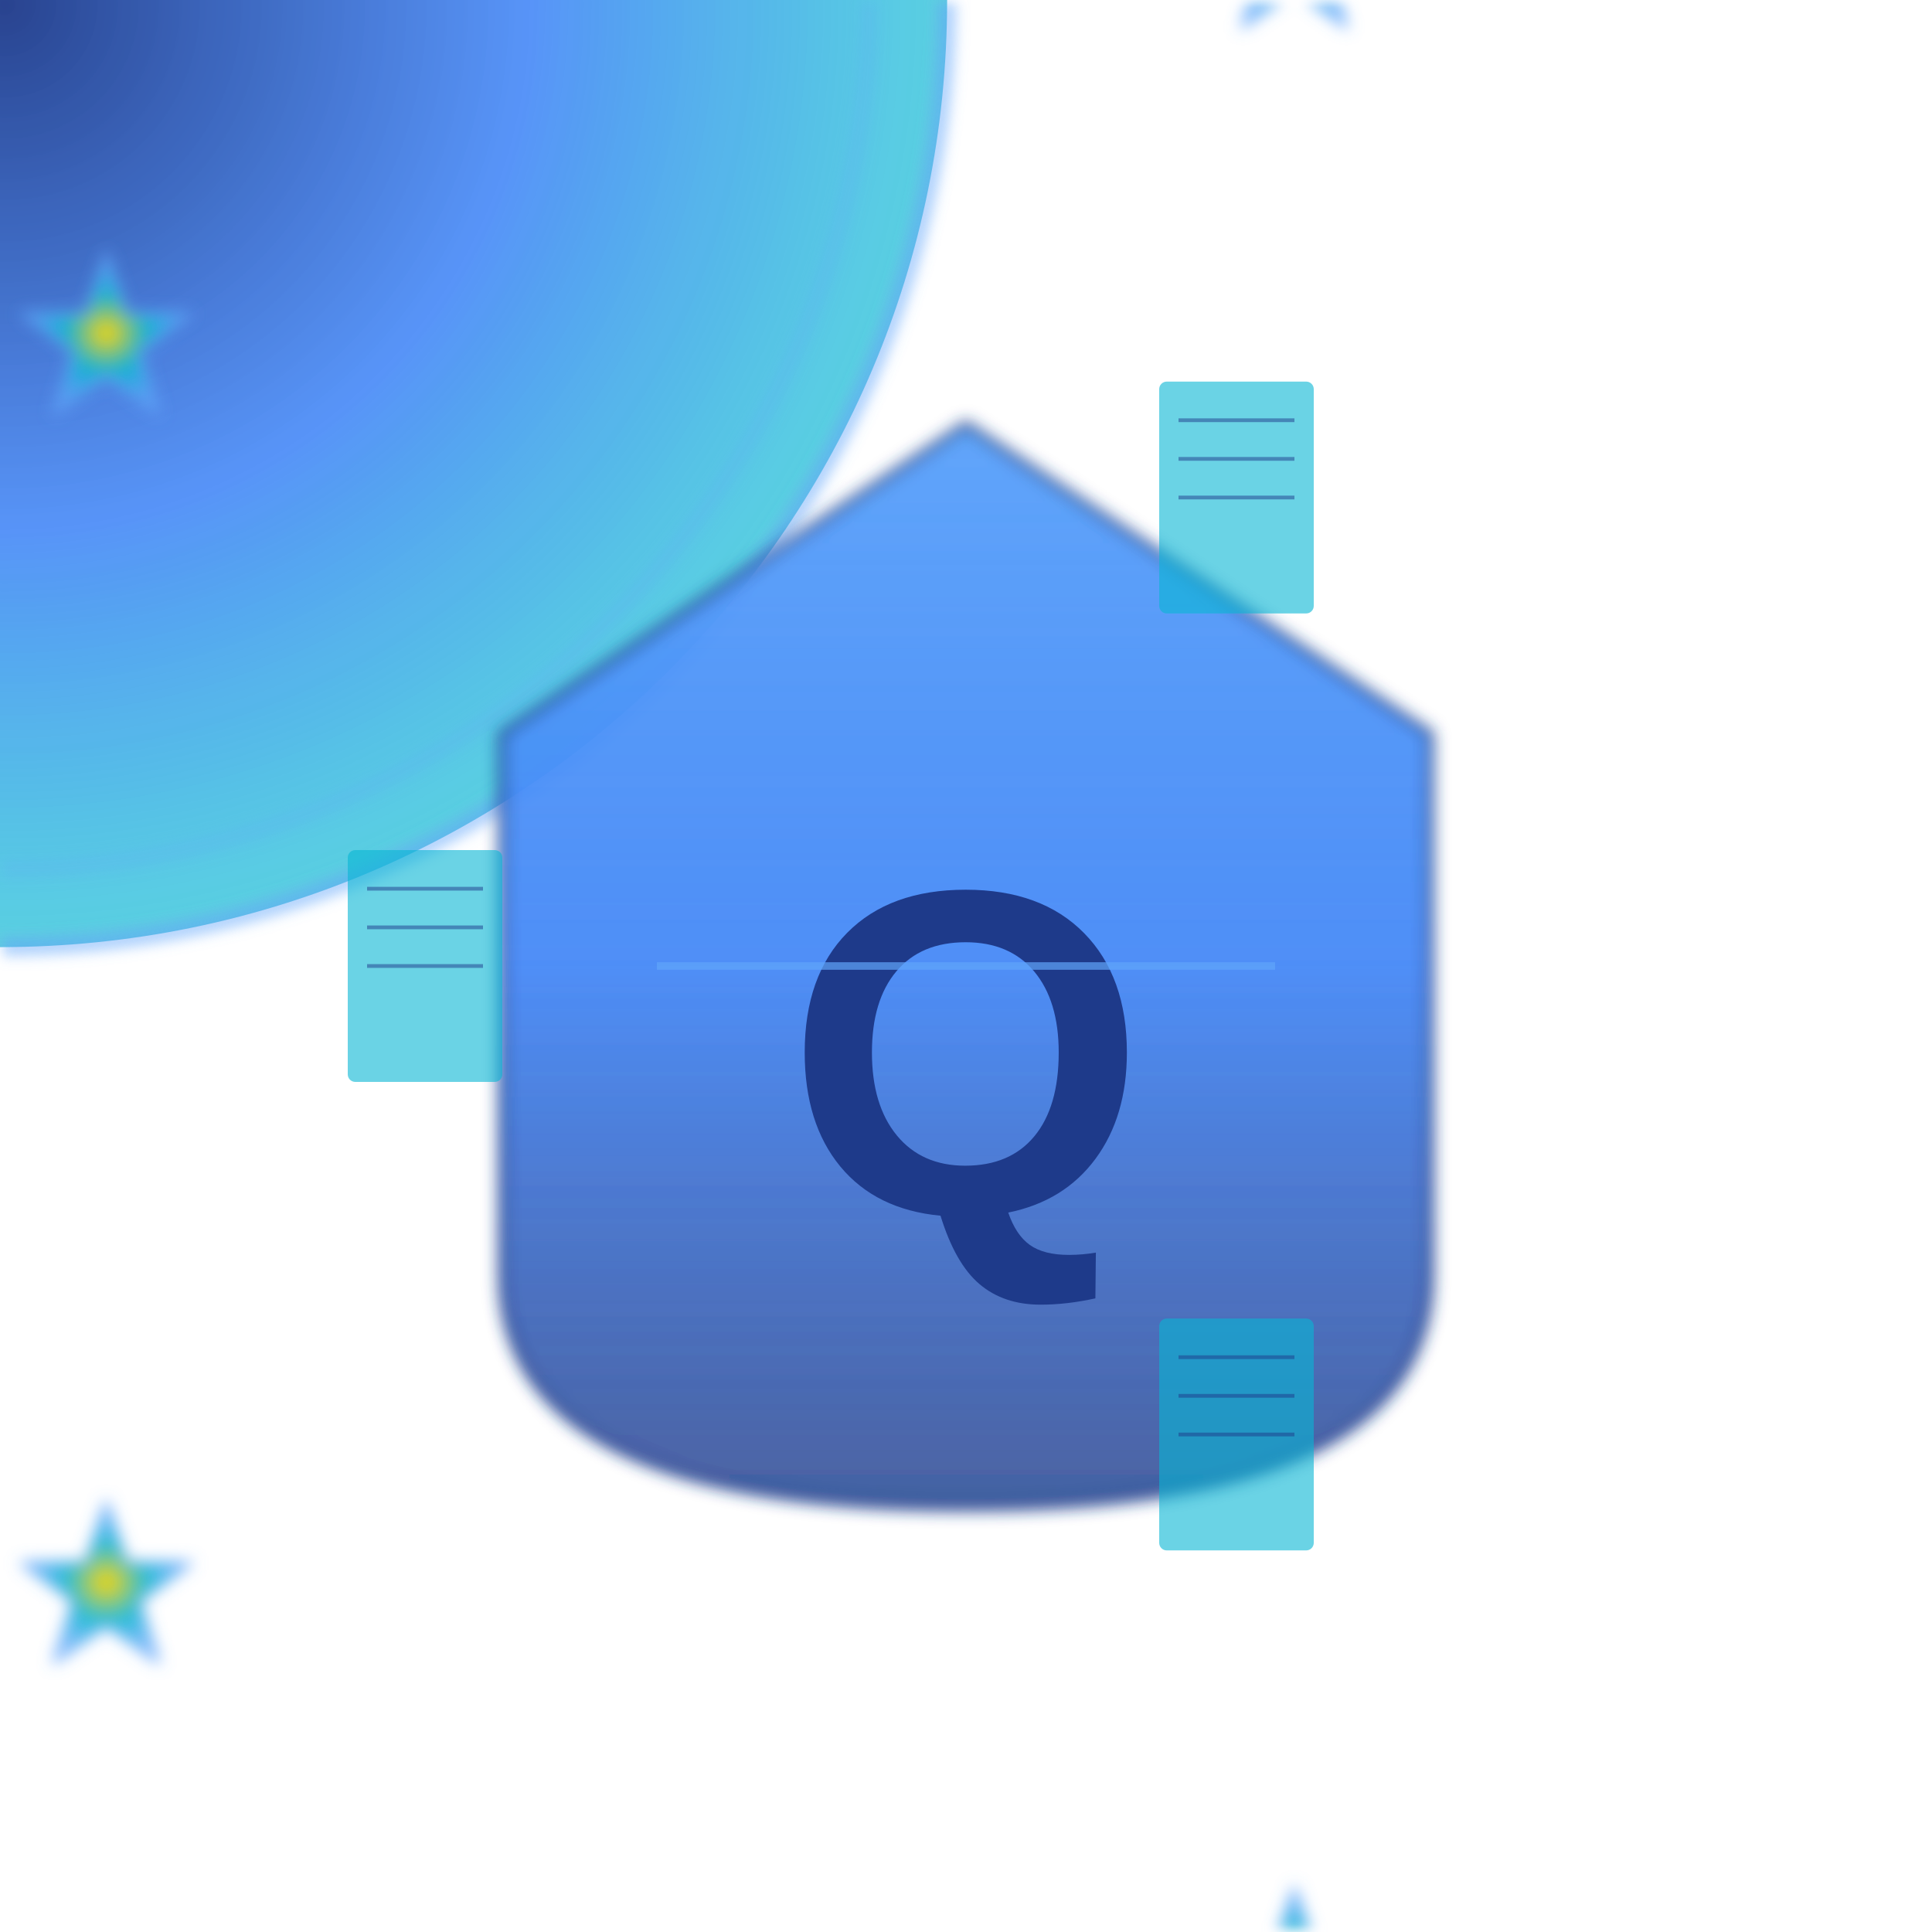
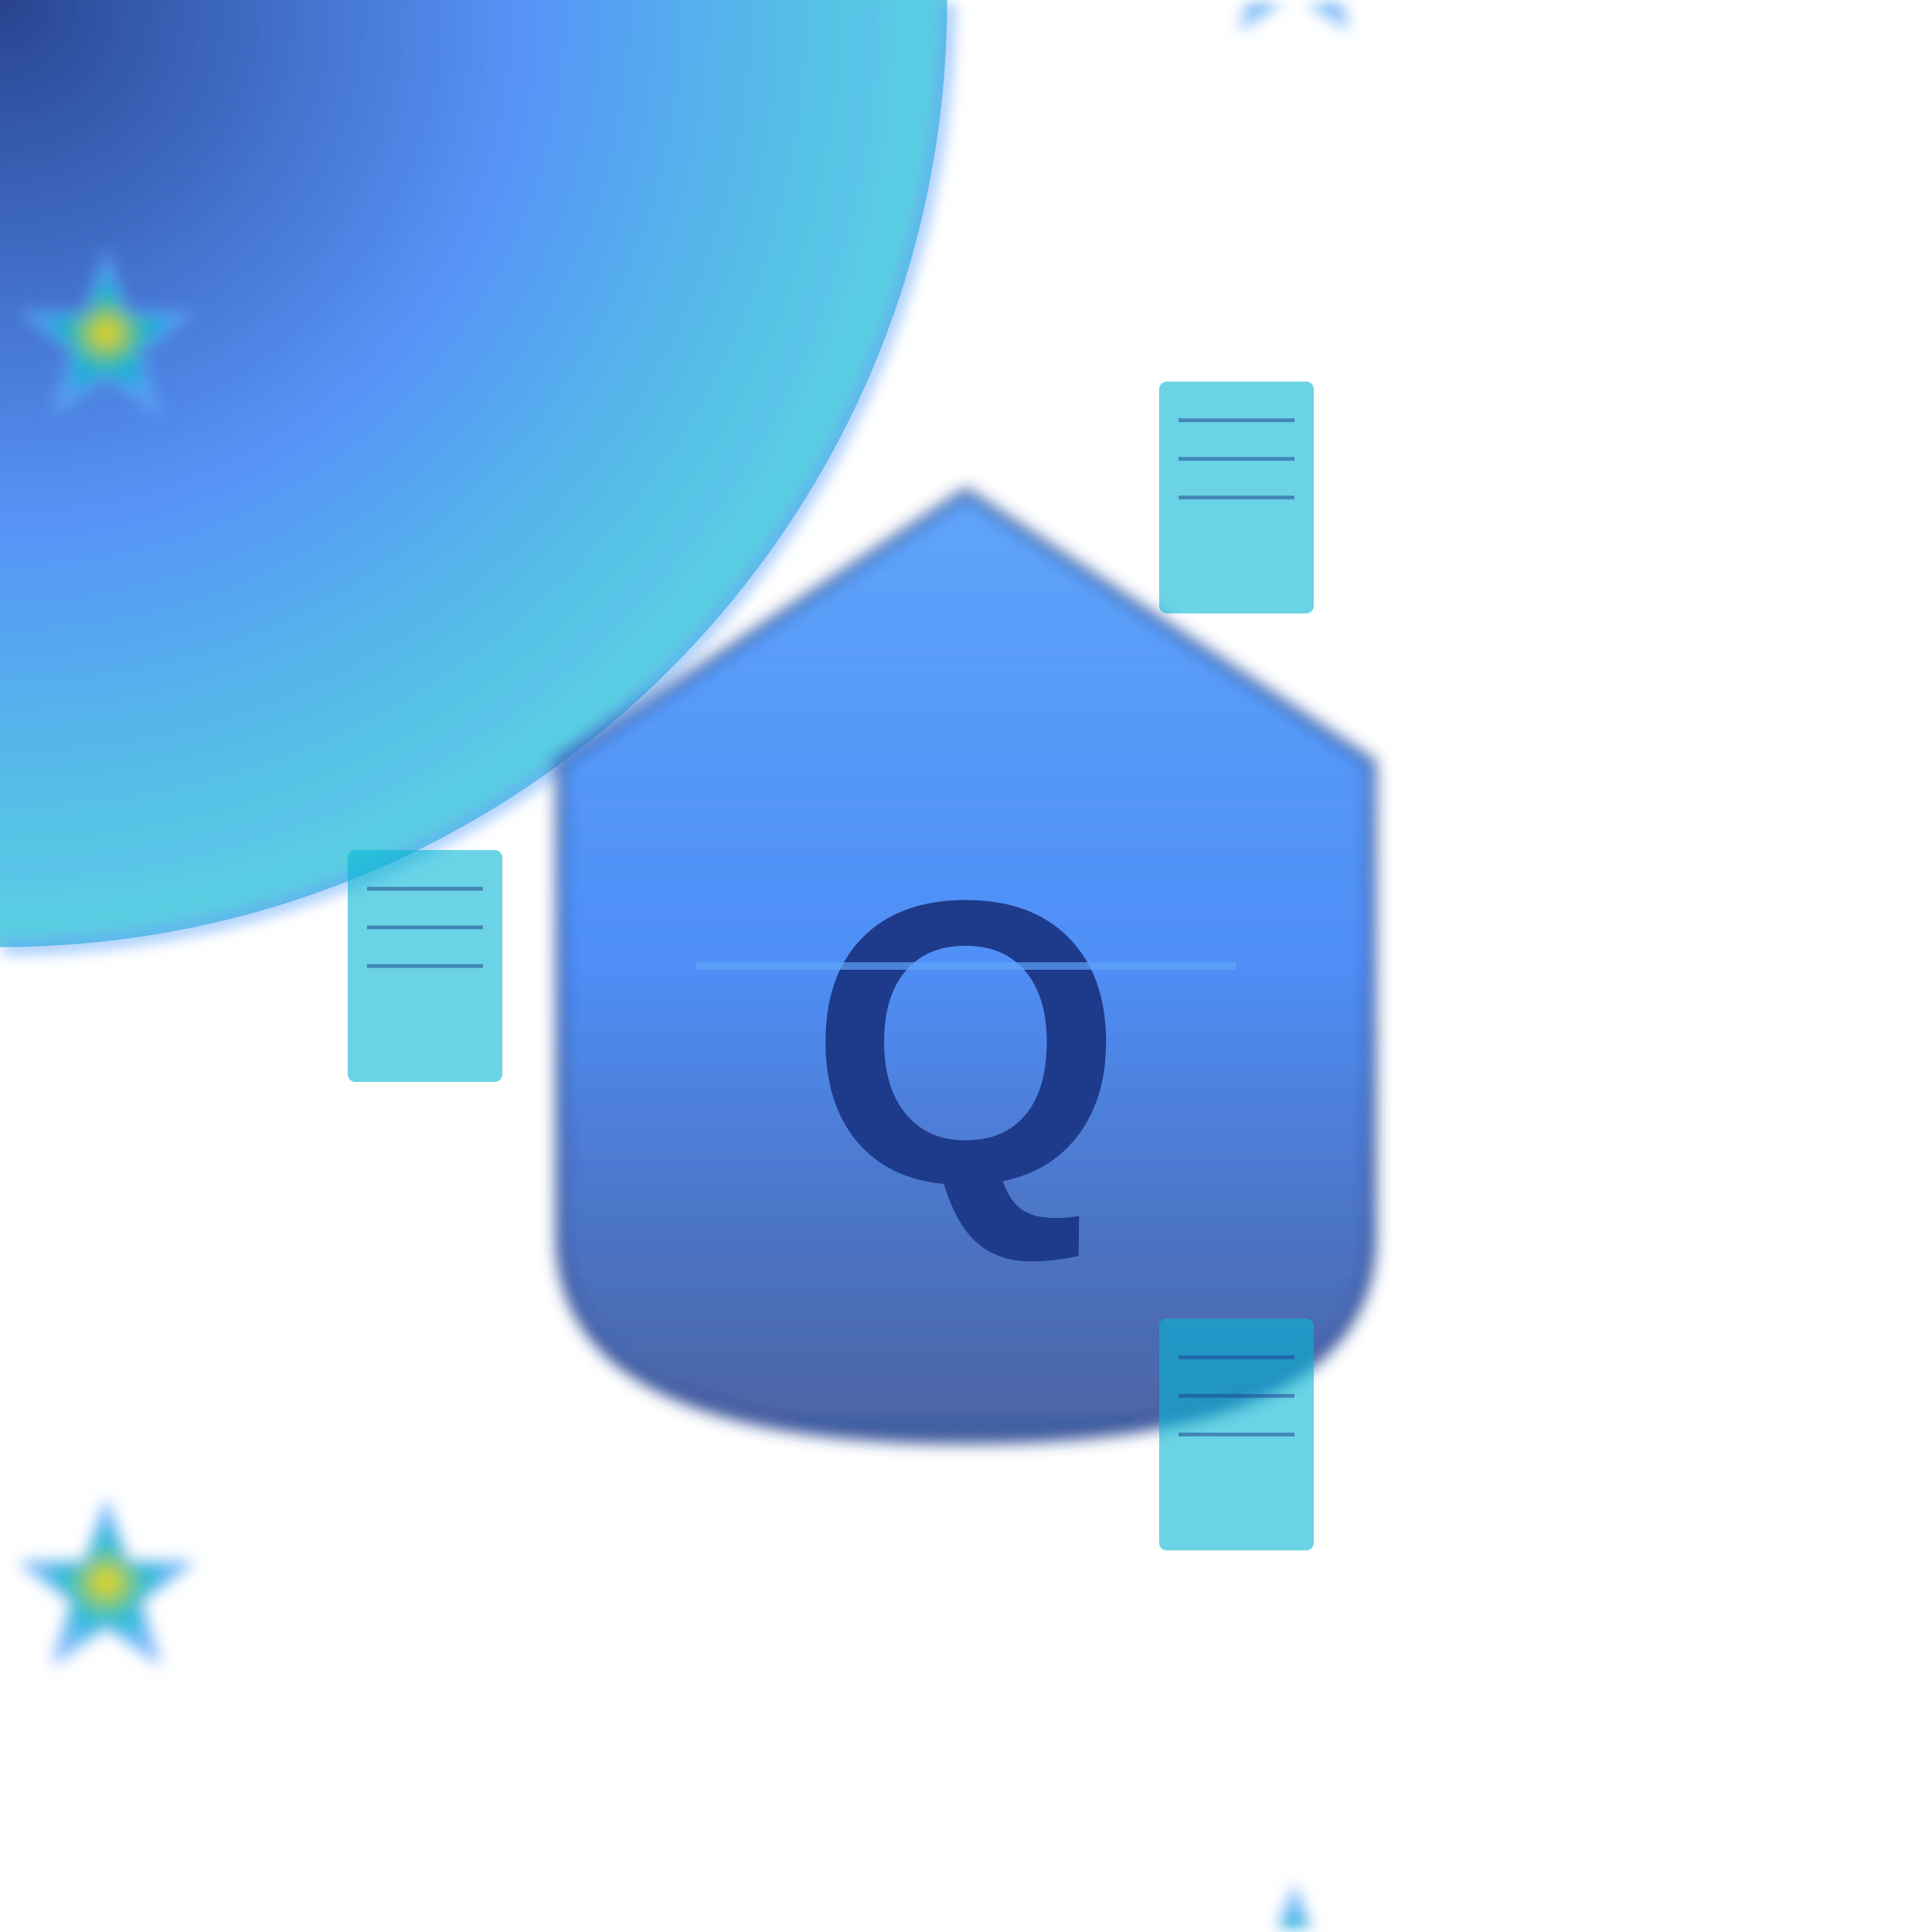
<svg xmlns="http://www.w3.org/2000/svg" baseProfile="full" height="512" version="1.1" viewBox="0 0 512 512" width="512">
  <defs>
    <radialGradient cx="50%" cy="50%" id="questMainGradient-serenity" r="70%">
      <stop offset="0%" stop-color="#1e3a8a" stop-opacity="1.0" />
      <stop offset="40%" stop-color="#3b82f6" stop-opacity="0.9" />
      <stop offset="70%" stop-color="#06b6d4" stop-opacity="0.7" />
      <stop offset="100%" stop-color="#1e3a8a" stop-opacity="0.3" />
    </radialGradient>
    <linearGradient id="questBadgeGradient-serenity" x1="0%" x2="0%" y1="0%" y2="100%">
      <stop offset="0%" stop-color="#60a5fa" stop-opacity="1.0" />
      <stop offset="50%" stop-color="#3b82f6" stop-opacity="0.9" />
      <stop offset="100%" stop-color="#1e3a8a" stop-opacity="0.8" />
    </linearGradient>
    <radialGradient cx="50%" cy="50%" id="questStarGradient-serenity" r="50%">
      <stop offset="0%" stop-color="#FFD700" stop-opacity="1.0" />
      <stop offset="50%" stop-color="#06b6d4" stop-opacity="0.9" />
      <stop offset="100%" stop-color="#60a5fa" stop-opacity="0.7" />
    </radialGradient>
    <filter height="200%" id="questGlow-serenity" width="200%" x="-50%" y="-50%">
      <feGaussianBlur in="SourceGraphic" stdDeviation="2.1" />
    </filter>
    <filter id="quest-text-glow-serenity" x="-50%" y="-50%" width="200%" height="200%">
      <feGaussianBlur stdDeviation="2" result="coloredBlur" />
      <feFlood flood-color="#60a5fa" flood-opacity="0.6" result="flood" />
      <feComposite in="flood" in2="coloredBlur" operator="in" />
    </filter>
    <linearGradient id="quest-text-gradient-serenity" x1="0%" y1="0%" x2="0%" y2="100%">
      <stop offset="0%" stop-color="#1e3a8a" stop-opacity="1.0" />
      <stop offset="100%" stop-color="#06b6d4" stop-opacity="0.9" />
    </linearGradient>
  </defs>
  <circle cx="0" cy="0" fill="url(#questMainGradient-serenity)" opacity="0.95" r="251" />
  <circle cx="0" cy="0" fill="none" filter="url(#questGlow-serenity)" opacity="0.8" r="251" stroke="#60a5fa" stroke-width="3" />
-   <path d="M 256 112.64 L 133.12 194.56 L 133.12 337.92 Q 133.12 399.36 256 399.36 Q 378.88 399.36 378.88 337.92 L 378.88 194.56 Z" fill="url(#questBadgeGradient-serenity)" filter="url(#questGlow-serenity)" stroke="#1e3a8a" stroke-width="2" />
-   <text dominant-baseline="middle" fill="#1e3a8a" font-family="'Segoe UI', 'Helvetica Neue', Arial, sans-serif" font-size="122.88" font-weight="bold" text-anchor="middle" x="256" y="286.72">Q</text>
-   <line opacity="0.7" stroke="#60a5fa" stroke-width="2" x1="174.08" x2="337.92" y1="256" y2="256" />
+   <path d="M 256 130.56 L 148.48 202.24 L 148.48 327.68 Q 148.48 381.44 256 381.44 Q 363.52 381.44 363.52 327.68 L 363.52 202.24 Z" fill="url(#questBadgeGradient-serenity)" filter="url(#questGlow-serenity)" stroke="#1e3a8a" stroke-width="2" />
+   <text dominant-baseline="middle" fill="#1e3a8a" font-family="'Segoe UI', 'Helvetica Neue', Arial, sans-serif" font-size="107" font-weight="bold" text-anchor="middle" x="256" y="282.88">Q</text>
+   <line opacity="0.7" stroke="#60a5fa" stroke-width="2" x1="184.32" x2="327.68" y1="256" y2="256" />
  <g>
    <path d="M 537.6 232.96 L 543.017 248.544 L 559.512 248.88 L 546.365 258.848 L 551.143 274.64 L 537.6 265.216 L 524.057 274.64 L 528.835 258.848 L 515.688 248.88 L 532.183 248.544 Z" fill="url(#questStarGradient-serenity)" filter="url(#questGlow-serenity)" stroke="#60a5fa" stroke-width="1">
      <animate attributeName="opacity" begin="0.0s" dur="2.5s" repeatCount="indefinite" values="0.7;1.0;0.7" />
    </path>
  </g>
  <g>
    <path d="M 343.019 500.778 L 348.436 516.362 L 364.932 516.698 L 351.784 526.665 L 356.562 542.457 L 343.019 533.034 L 329.477 542.457 L 334.254 526.665 L 321.107 516.698 L 337.602 516.362 Z" fill="url(#questStarGradient-serenity)" filter="url(#questGlow-serenity)" stroke="#60a5fa" stroke-width="1">
      <animate attributeName="opacity" begin="0.3s" dur="2.5s" repeatCount="indefinite" values="0.7;1.0;0.7" />
    </path>
  </g>
  <g>
    <path d="M 28.181 398.48 L 33.598 414.064 L 50.093 414.401 L 36.946 424.368 L 41.723 440.16 L 28.181 430.736 L 14.638 440.16 L 19.416 424.368 L 6.268 414.401 L 22.764 414.064 Z" fill="url(#questStarGradient-serenity)" filter="url(#questGlow-serenity)" stroke="#60a5fa" stroke-width="1">
      <animate attributeName="opacity" begin="0.6s" dur="2.5s" repeatCount="indefinite" values="0.7;1.0;0.7" />
    </path>
  </g>
  <g>
    <path d="M 28.181 67.44 L 33.598 83.024 L 50.093 83.36 L 36.946 93.328 L 41.723 109.119 L 28.181 99.696 L 14.638 109.119 L 19.416 93.328 L 6.268 83.36 L 22.764 83.024 Z" fill="url(#questStarGradient-serenity)" filter="url(#questGlow-serenity)" stroke="#60a5fa" stroke-width="1">
      <animate attributeName="opacity" begin="0.9s" dur="2.5s" repeatCount="indefinite" values="0.7;1.0;0.7" />
    </path>
  </g>
  <g>
    <path d="M 343.019 -34.858 L 348.436 -19.273 L 364.932 -18.937 L 351.784 -8.97 L 356.562 6.822 L 343.019 -2.602 L 329.477 6.822 L 334.254 -8.97 L 321.107 -18.937 L 337.602 -19.273 Z" fill="url(#questStarGradient-serenity)" filter="url(#questGlow-serenity)" stroke="#60a5fa" stroke-width="1">
      <animate attributeName="opacity" begin="1.2s" dur="2.5s" repeatCount="indefinite" values="0.7;1.0;0.7" />
    </path>
  </g>
  <g>
    <rect fill="#06b6d4" height="61.44" opacity="0.6" rx="2" width="40.96" x="307.2" y="101.127" />
    <line opacity="0.5" stroke="#1e3a8a" stroke-width="1" x1="312.32" x2="343.04" y1="111.367" y2="111.367" />
    <line opacity="0.5" stroke="#1e3a8a" stroke-width="1" x1="312.32" x2="343.04" y1="121.607" y2="121.607" />
    <line opacity="0.5" stroke="#1e3a8a" stroke-width="1" x1="312.32" x2="343.04" y1="131.847" y2="131.847" />
    <rect fill="#06b6d4" height="61.44" opacity="0.6" rx="2" width="40.96" x="307.2" y="349.433" />
    <line opacity="0.5" stroke="#1e3a8a" stroke-width="1" x1="312.32" x2="343.04" y1="359.673" y2="359.673" />
    <line opacity="0.5" stroke="#1e3a8a" stroke-width="1" x1="312.32" x2="343.04" y1="369.913" y2="369.913" />
    <line opacity="0.5" stroke="#1e3a8a" stroke-width="1" x1="312.32" x2="343.04" y1="380.153" y2="380.153" />
    <rect fill="#06b6d4" height="61.44" opacity="0.6" rx="2" width="40.96" x="92.16" y="225.28" />
    <line opacity="0.5" stroke="#1e3a8a" stroke-width="1" x1="97.28" x2="128.0" y1="235.52" y2="235.52" />
    <line opacity="0.5" stroke="#1e3a8a" stroke-width="1" x1="97.28" x2="128.0" y1="245.76" y2="245.76" />
    <line opacity="0.5" stroke="#1e3a8a" stroke-width="1" x1="97.28" x2="128.0" y1="256.0" y2="256.0" />
  </g>
  <circle cx="0" cy="0" fill="none" filter="url(#questGlow-serenity)" opacity="0.42" r="230.4" stroke="#60a5fa" stroke-width="2">
    <animate attributeName="opacity" dur="3.0s" repeatCount="indefinite" values="0.42;0.21;0.42" />
  </circle>
  <g id="quest-text" filter="url(#quest-text-glow-serenity)" />
</svg>
